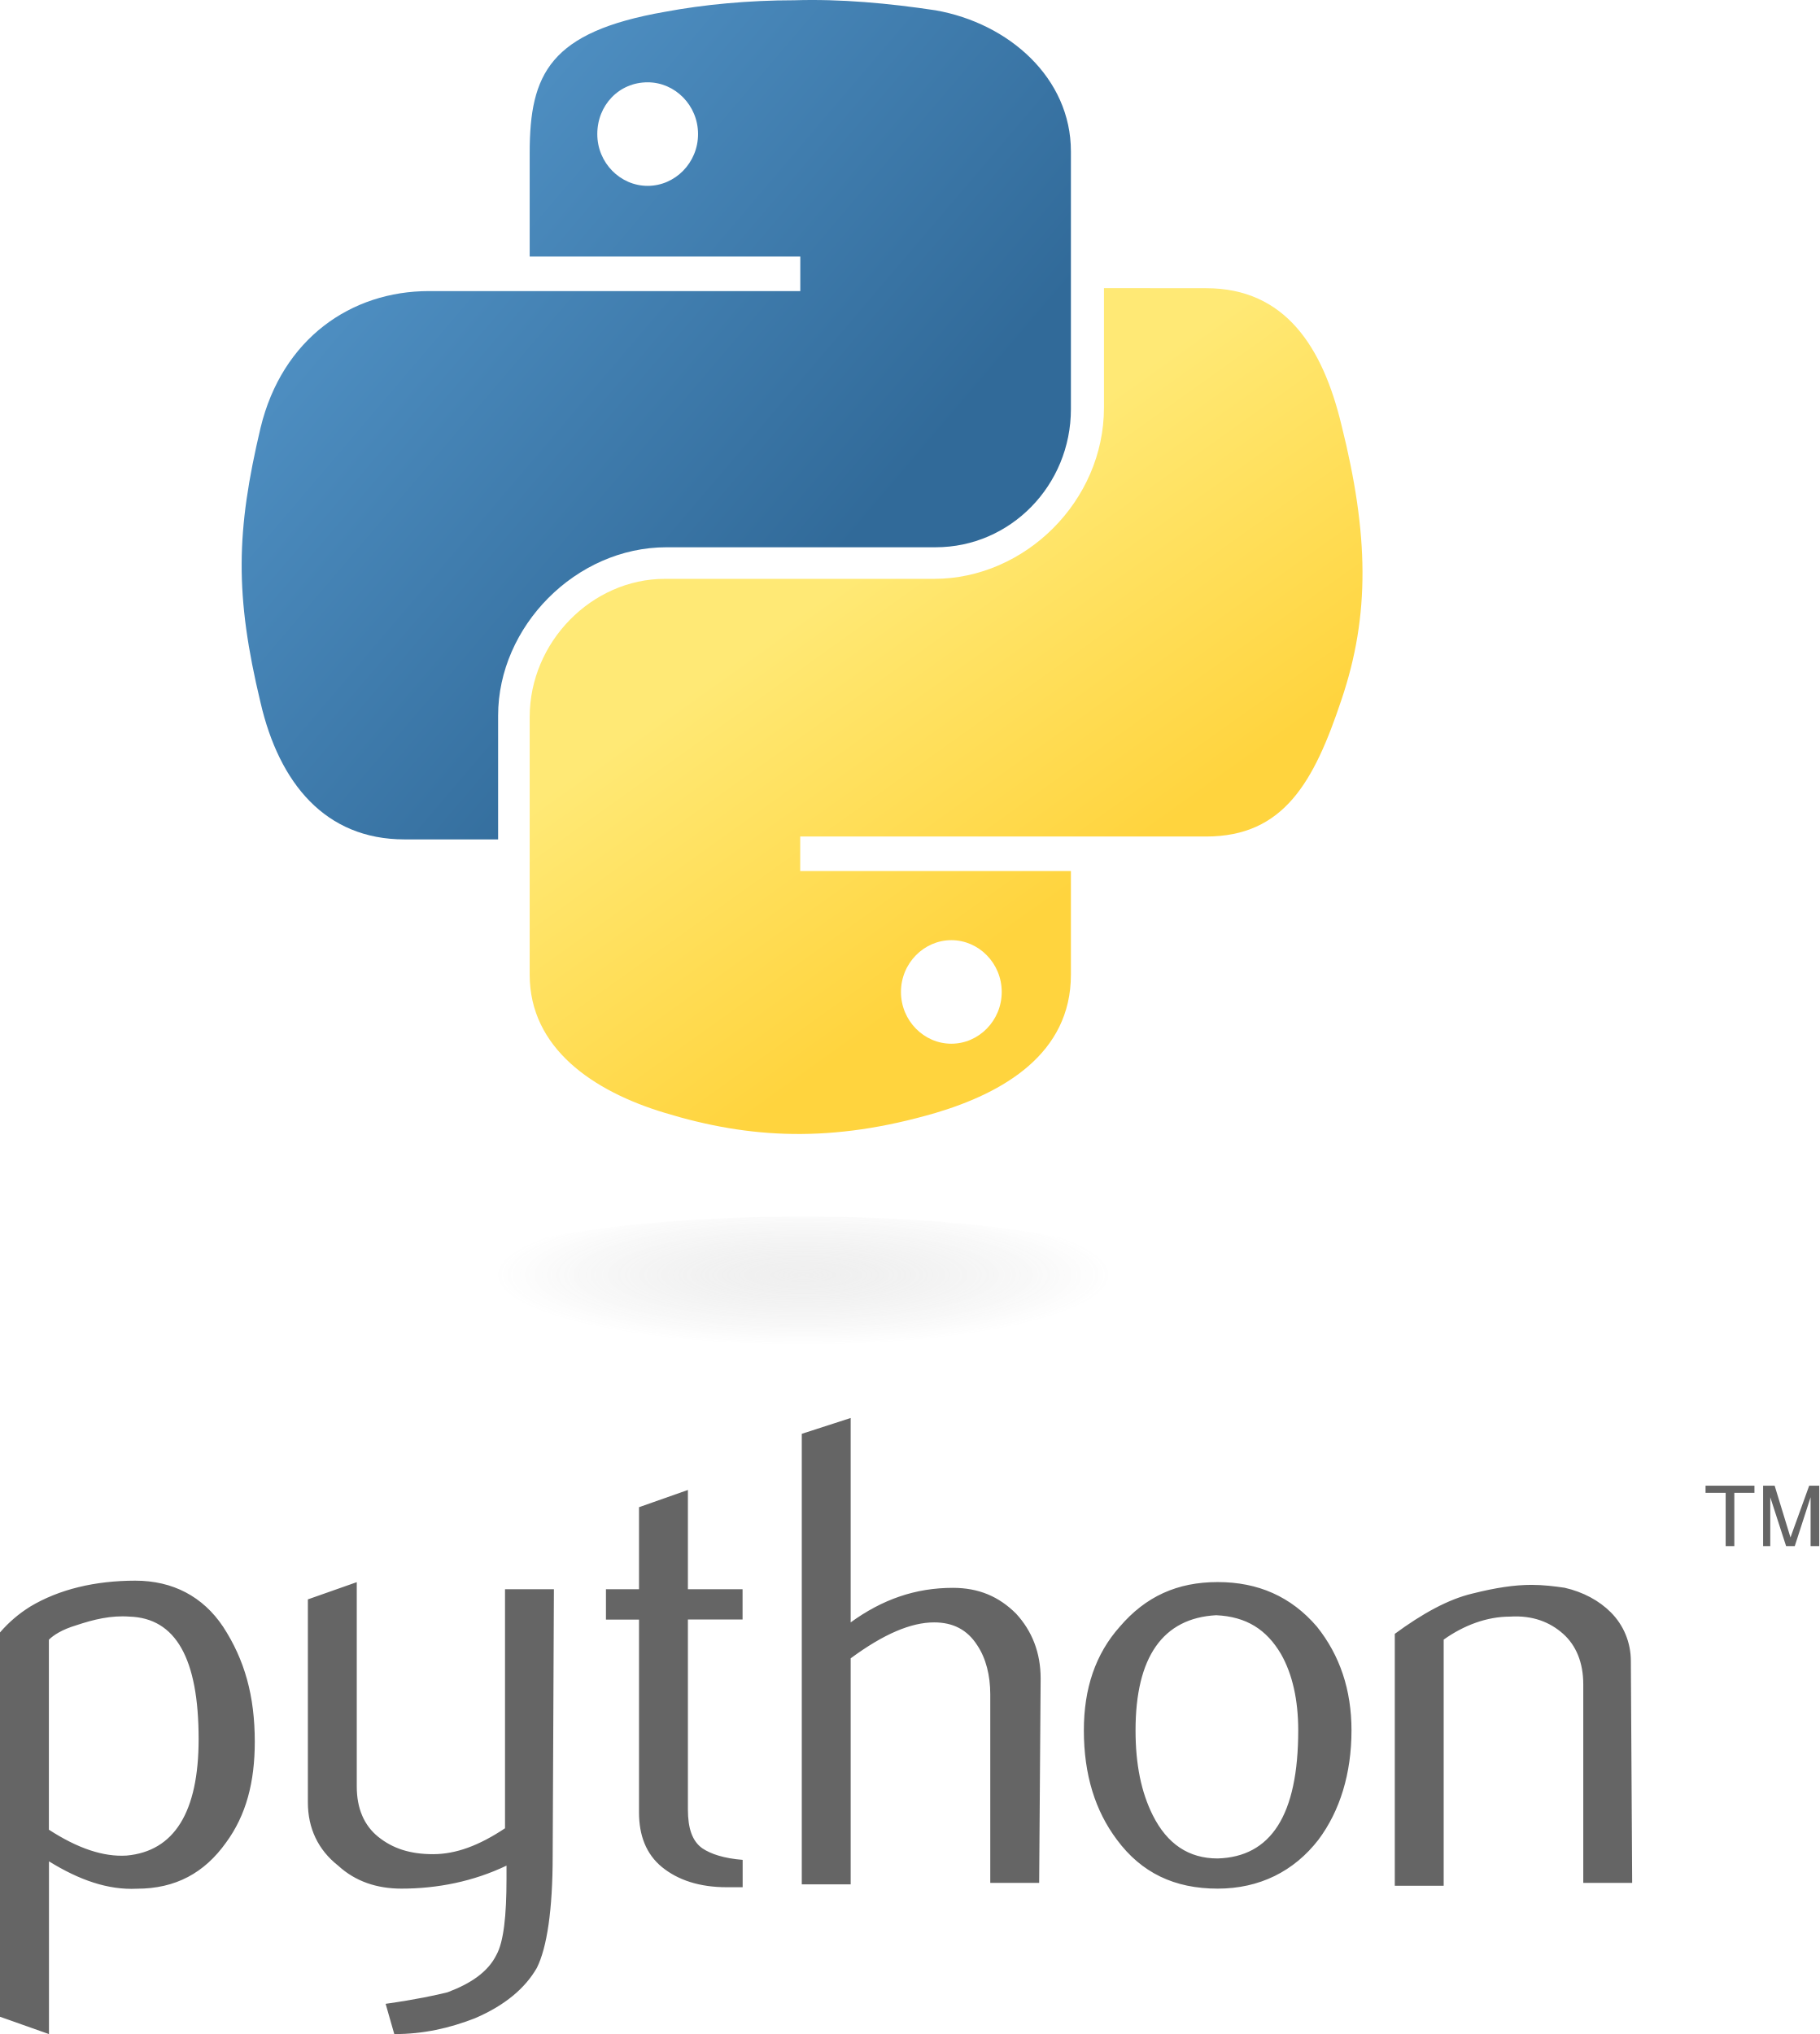
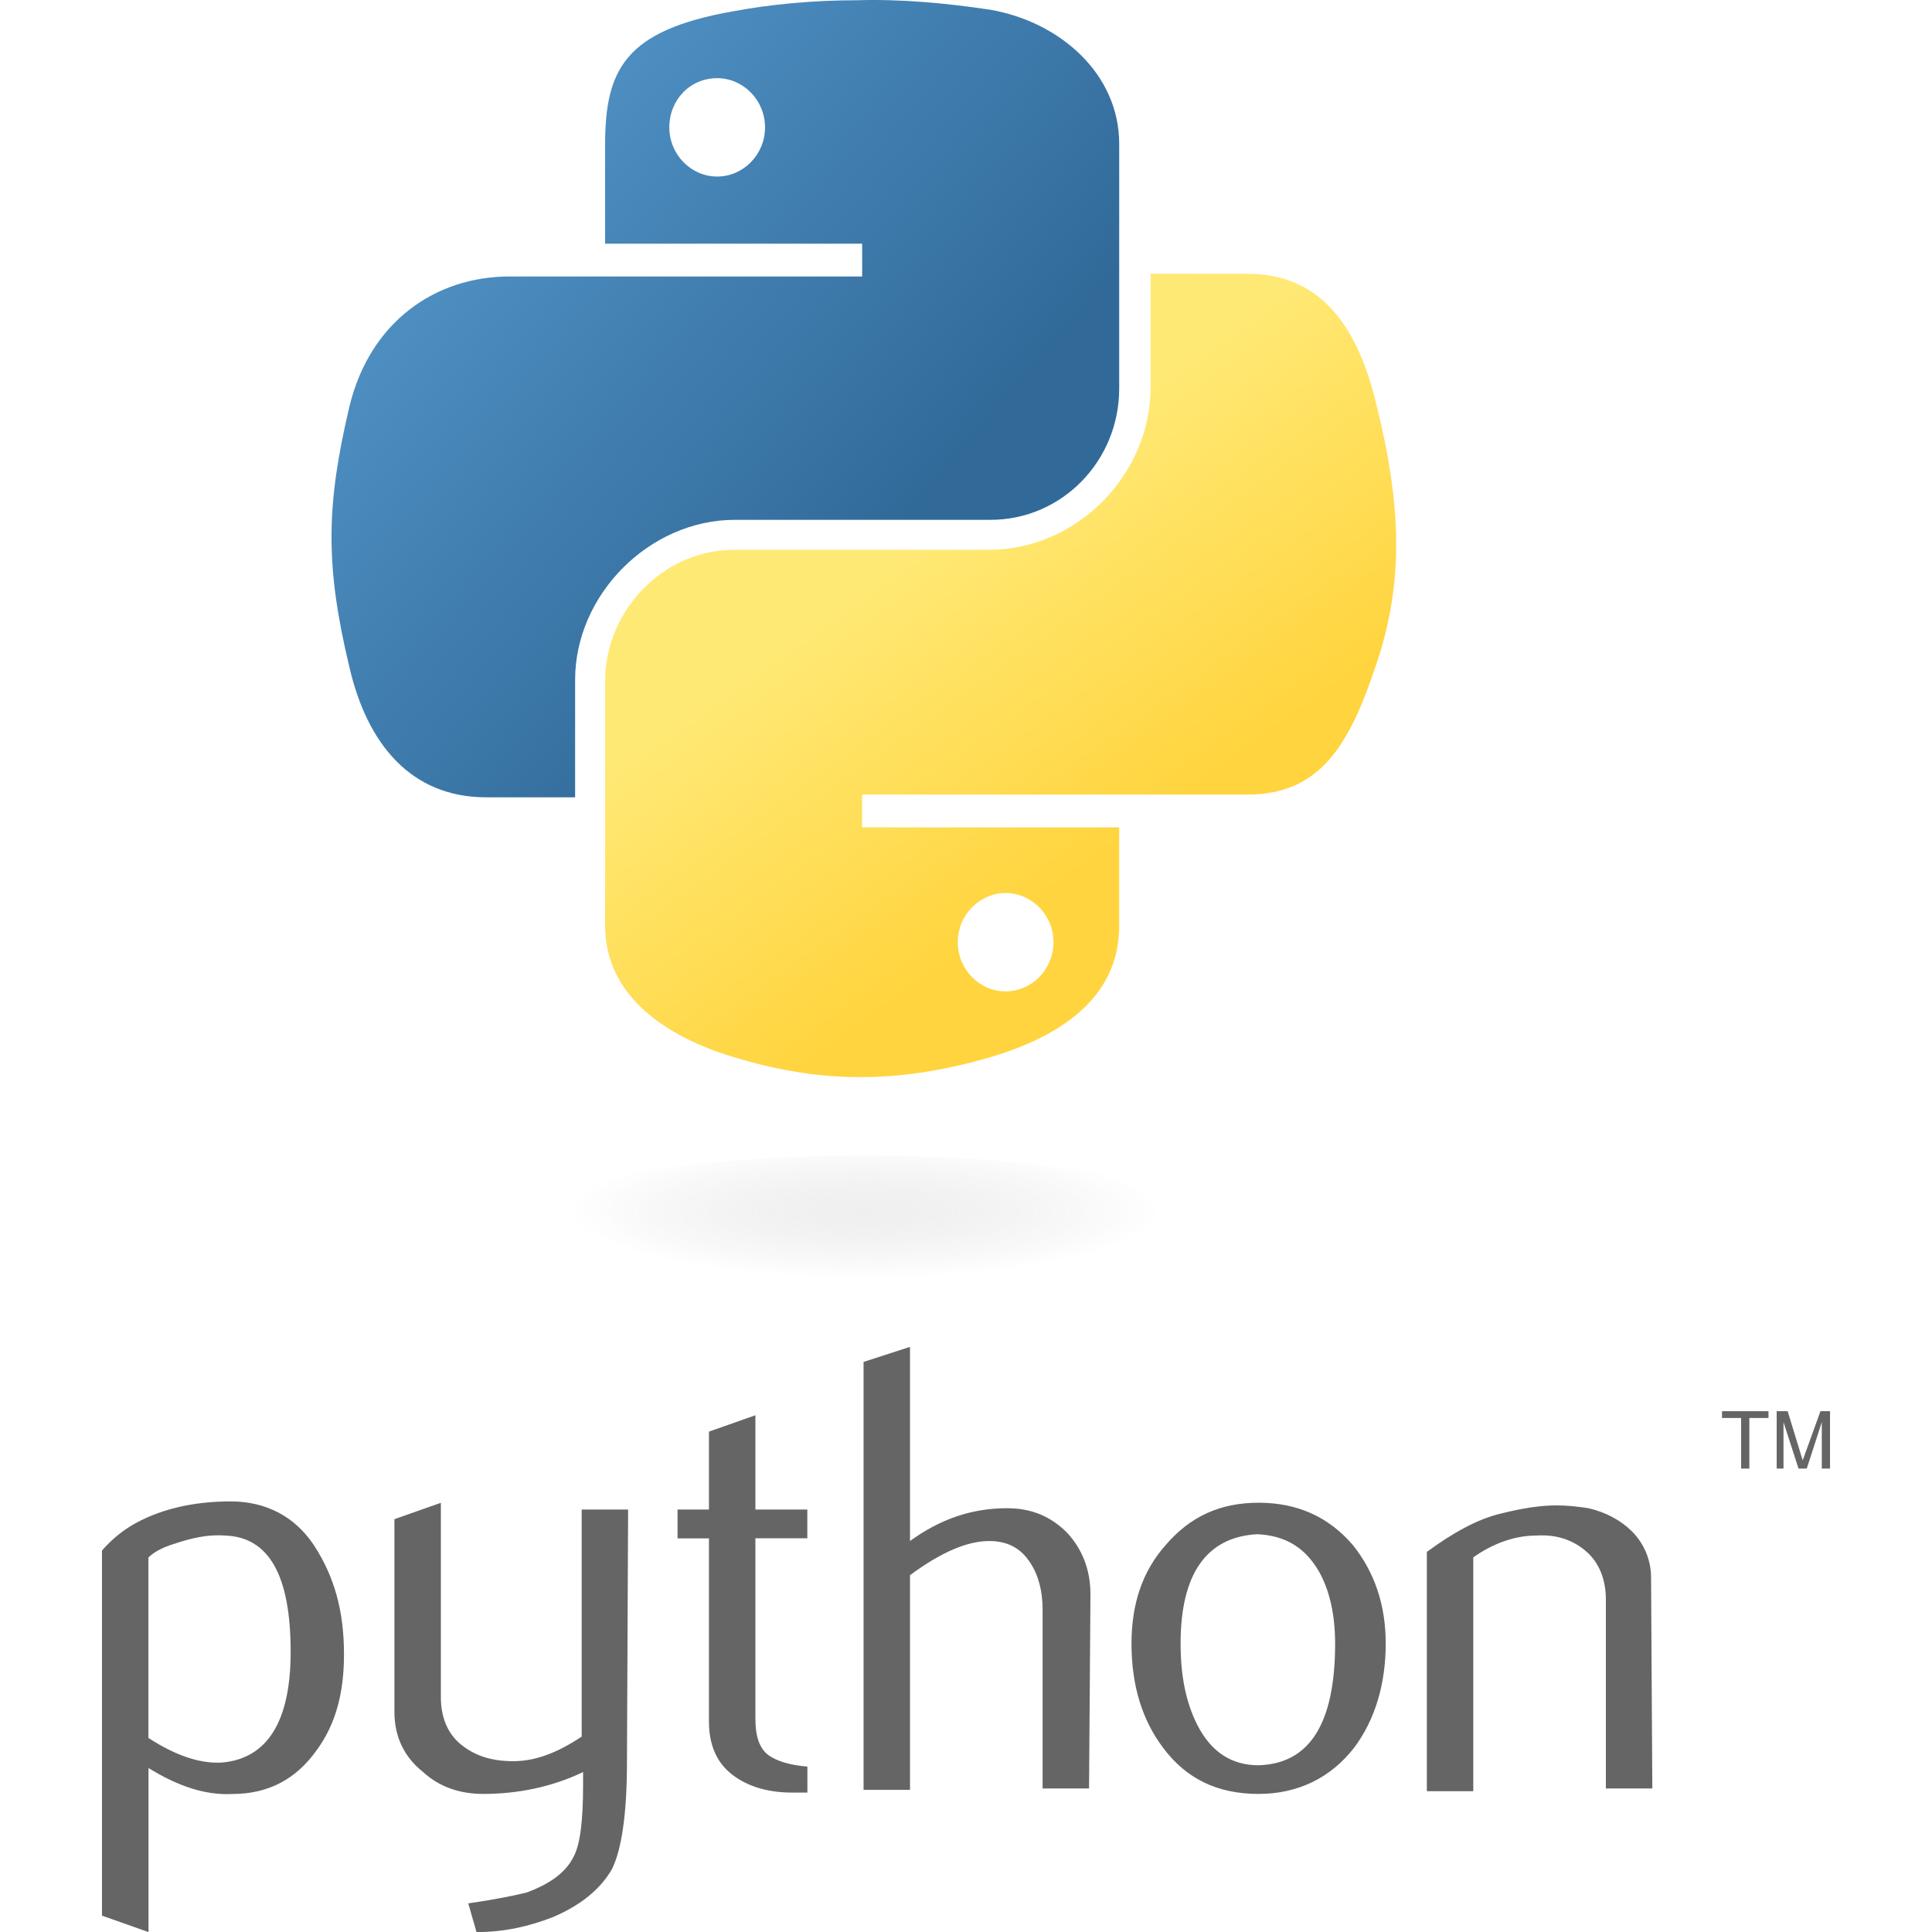
- <svg xmlns="http://www.w3.org/2000/svg" version="1.1" id="Laag_1" x="0px" y="0px" viewBox="0 0 2080 2325.5" style="enable-background:new 0 0 2080 2325.5;" xml:space="preserve">
+ <svg xmlns="http://www.w3.org/2000/svg" version="1.1" id="Laag_1" width="2500" height="2500" x="0px" y="0px" viewBox="0 0 2080 2325.5" style="enable-background:new 0 0 2080 2325.5;" xml:space="preserve">
  <style type="text/css">
	.st0{fill:#656565;}
	.st1{fill:url(#SVGID_1_);}
	.st2{fill:url(#SVGID_2_);}
	.st3{opacity:0.444;fill:url(#SVGID_3_);enable-background:new    ;}
</style>
  <path class="st0" d="M227.1,1988.2c0-92.2-26.3-138.2-79-139.9c-21.4-1.6-41.1,3.3-60.9,9.9c-16.5,4.9-26.3,11.5-31.3,16.5v217.2  c32.9,21.4,62.5,31.3,88.9,29.6C199.1,2116.5,227.1,2072.1,227.1,1988.2z M291.3,1991.5c0,46.1-9.9,83.9-32.9,115.2  c-24.7,34.6-57.6,52.7-102,52.7c-32.9,1.6-65.8-9.9-100.4-31.3v197.5L0,2305.8v-439.4c9.9-11.5,21.4-21.4,34.6-29.6  c32.9-19.7,74.1-29.6,120.1-29.6c42.8,0,77.3,18.1,100.4,52.7C279.7,1897.7,291.3,1938.8,291.3,1991.5L291.3,1991.5z M631.9,2121.5  c0,62.5-6.6,105.3-18.1,128.4c-13.2,23-36.2,42.8-70.8,57.6c-29.6,11.5-59.2,18.1-92.2,18.1l-9.9-34.6c34.6-4.9,57.6-9.9,70.8-13.2  c26.3-9.9,46.1-23,55.9-42.8c8.2-14.8,11.5-44.4,11.5-87.2V2133c-37.8,18.1-79,26.3-120.1,26.3c-28,0-52.7-8.2-72.4-26.3  c-23-18.1-34.6-42.8-34.6-72.4v-232l55.9-19.7v233.7c0,24.7,8.2,44.4,24.7,57.6c16.5,13.2,36.2,19.7,62.5,19.7  c26.3,0,52.7-9.9,82.3-29.6V1817h55.9L631.9,2121.5z M849.1,2157.7H831c-31.3,0-55.9-8.2-74.1-23c-18.1-14.8-26.3-36.2-26.3-62.5  v-220.5h-37.8V1817h37.8v-93.8l55.9-19.7V1817h62.5v34.6h-62.5v217.2c0,21.4,4.9,36.2,16.5,44.4c9.9,6.6,24.7,11.5,46.1,13.2  L849.1,2157.7z M1188.1,2152.7h-55.9v-215.6c0-21.4-4.9-41.1-14.8-55.9c-11.5-18.1-28-26.3-49.4-26.3c-26.3,0-57.6,13.2-95.4,41.1  v258.4h-55.9v-515.1l55.9-18.1v233.7c36.2-26.3,74.1-39.5,116.8-39.5c29.6,0,52.7,9.9,72.4,29.6c18.1,19.7,28,44.4,28,74.1  L1188.1,2152.7z M1484.3,1978.3c0-34.6-6.6-64.2-19.7-87.2c-16.5-28-39.5-42.8-74.1-44.4c-60.9,3.3-92.2,47.7-92.2,131.6  c0,39.5,6.6,70.8,19.7,97.1c16.5,32.9,41.1,49.4,74.1,49.4C1453,2123.1,1484.3,2075.4,1484.3,1978.3z M1545.2,1978.3  c0,49.4-13.2,92.2-37.8,125.1c-28,36.2-67.5,55.9-115.2,55.9c-49.4,0-87.2-18.1-115.2-55.9c-24.7-32.9-37.8-74.1-37.8-125.1  c0-47.7,13.2-87.2,41.1-118.5c29.6-34.6,65.8-51,111.9-51s83.9,16.5,113.5,51C1532,1892.7,1545.2,1932.2,1545.2,1978.3z   M1866.1,2152.7h-55.9v-227.1c0-24.7-8.2-44.4-23-57.6c-14.8-13.2-34.6-21.4-60.9-19.7c-26.3,0-52.7,9.9-75.7,26.3V2156h-55.9v-288  c31.3-23,60.9-39.5,88.9-46.1c26.3-6.6,47.7-9.9,67.5-9.9c13.2,0,26.3,1.6,37.8,3.3c21.4,4.9,39.5,14.8,52.7,28  c14.8,14.8,23,34.6,23,55.9L1866.1,2152.7z" />
  <linearGradient id="SVGID_1_" gradientUnits="userSpaceOnUse" x1="12914.638" y1="-27007.68" x2="12991.026" y2="-27073.402" gradientTransform="matrix(9.2563 0 0 -9.3468 -119299.578 -252400.031)">
    <stop offset="0" style="stop-color:#5CA0D5" />
    <stop offset="1" style="stop-color:#316A99" />
  </linearGradient>
  <path class="st1" d="M908.4,0.3c-52.7,0-103.7,4.9-148.1,13.2c-131.6,23-154.7,70.8-154.7,161.3v118.5h309.4v39.5H490.4  c-88.9,0-167.8,54.3-192.5,156.3c-28,118.5-29.6,190.9,0,314.3c21.4,92.2,74.1,156.3,164.6,156.3h107V818.2  c0-102,88.9-192.5,192.5-192.5h307.7c85.6,0,154.7-70.8,154.7-158V173.1c0-83.9-70.8-146.5-154.7-161.3  C1015.3,3.6,961-1.3,908.4,0.3z M740.5,94.1c31.3,0,57.6,26.3,57.6,59.2s-26.3,59.2-57.6,59.2c-31.3,0-57.6-26.3-57.6-59.2  S707.6,94.1,740.5,94.1z" />
  <linearGradient id="SVGID_2_" gradientUnits="userSpaceOnUse" x1="13020.697" y1="-27113.133" x2="12993.419" y2="-27074.539" gradientTransform="matrix(9.2563 0 0 -9.3468 -119299.578 -252400.031)">
    <stop offset="0" style="stop-color:#FFD43E" />
    <stop offset="1" style="stop-color:#FFE975" />
  </linearGradient>
  <path class="st2" d="M1262.2,329.4V466c0,107-90.5,195.8-194.2,195.8H760.3c-83.9,0-154.7,72.4-154.7,158v294.6  c0,83.9,72.4,133.3,154.7,158c97.1,29.6,190.9,34.6,309.4,0c77.3-23,154.7-67.5,154.7-158V995.9H914.9v-39.5H1379  c88.9,0,123.4-62.5,154.7-156.3c32.9-97.1,31.3-189.2,0-314.3c-21.4-88.9-64.2-156.3-154.7-156.3L1262.2,329.4z M1087.7,1074.9  c31.3,0,57.6,26.3,57.6,59.2s-26.3,59.2-57.6,59.2c-31.3,0-57.6-26.3-57.6-59.2S1056.5,1074.9,1087.7,1074.9z" />
  <path class="st0" d="M1973,1767.7h9.9v-60.9h23v-8.2H1950v8.2h23V1767.7z M2015.8,1767.7h8.2v-55.9l18.1,55.9h9.9l18.1-55.9v55.9  h9.9v-69.1h-11.5l-21.4,59.2l-18.1-59.2h-13.2L2015.8,1767.7z" />
  <radialGradient id="SVGID_3_" cx="-83039.664" cy="-13866.398" r="20.34" gradientTransform="matrix(0 -3.9477 -17.3558 0 -239744.531 -326357.719)" gradientUnits="userSpaceOnUse">
    <stop offset="0" style="stop-color:#B8B8B8;stop-opacity:0.498" />
    <stop offset="1" style="stop-color:#7F8080;stop-opacity:0" />
  </radialGradient>
  <path class="st3" d="M1332.9,1471.5c0,44.4-185.9,80.6-414.7,80.6s-414.7-36.2-414.7-80.6c0-44.4,185.9-80.6,414.7-80.6  S1332.9,1427,1332.9,1471.5L1332.9,1471.5z" />
</svg>
